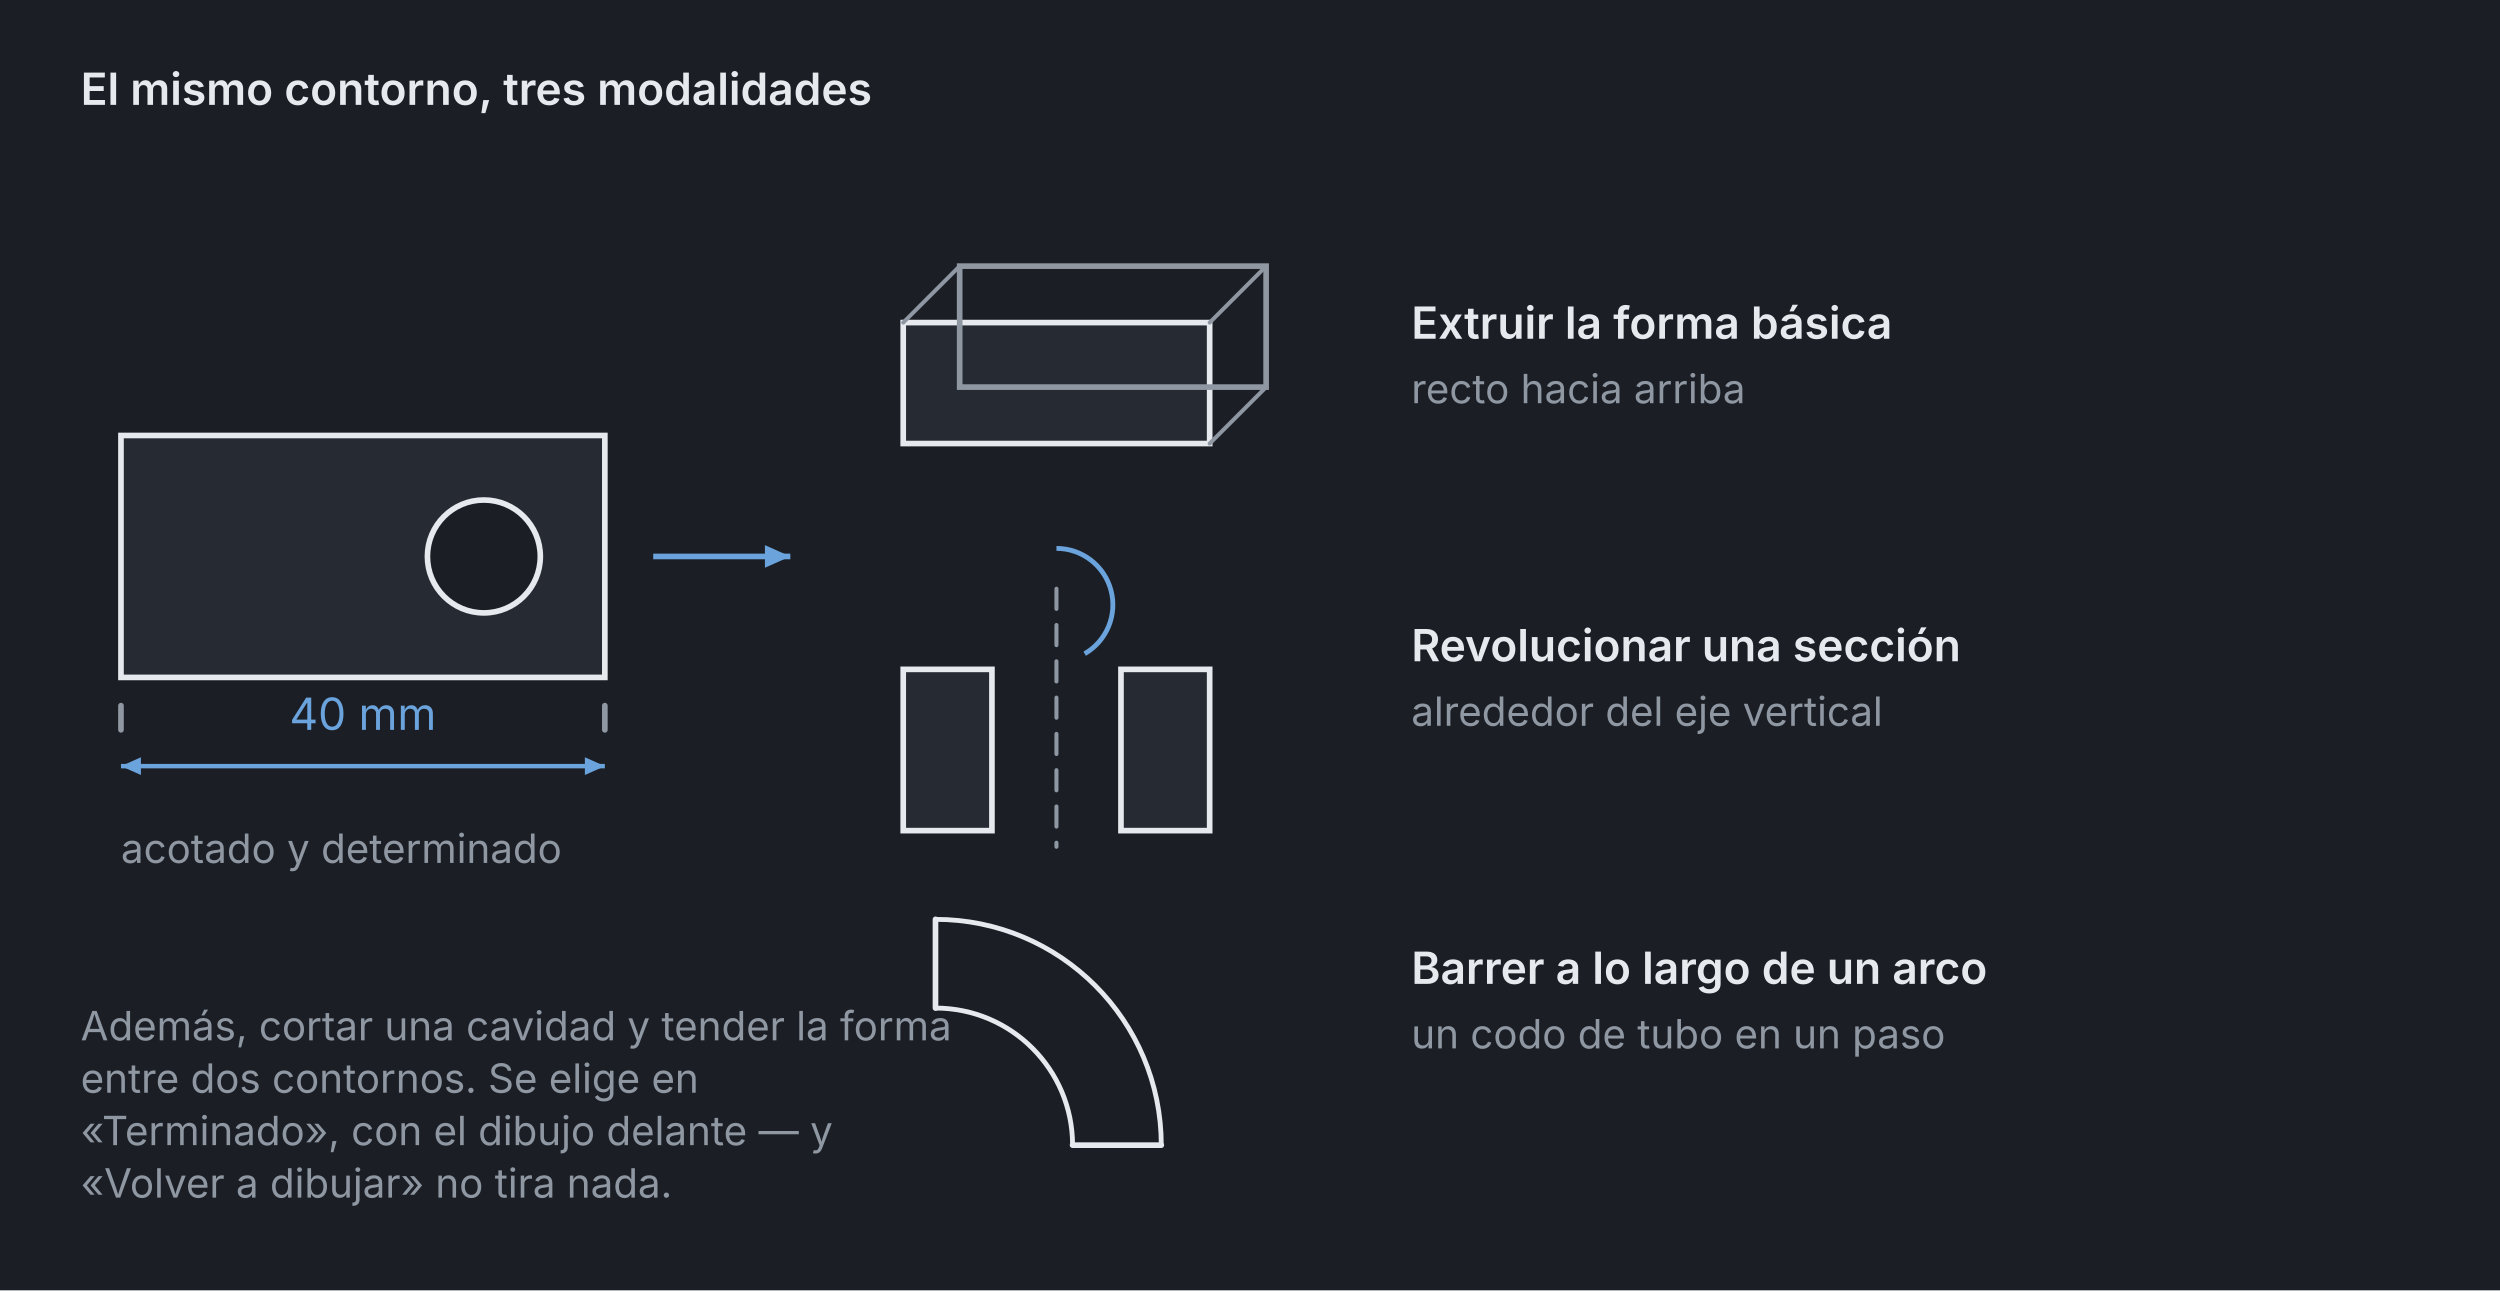
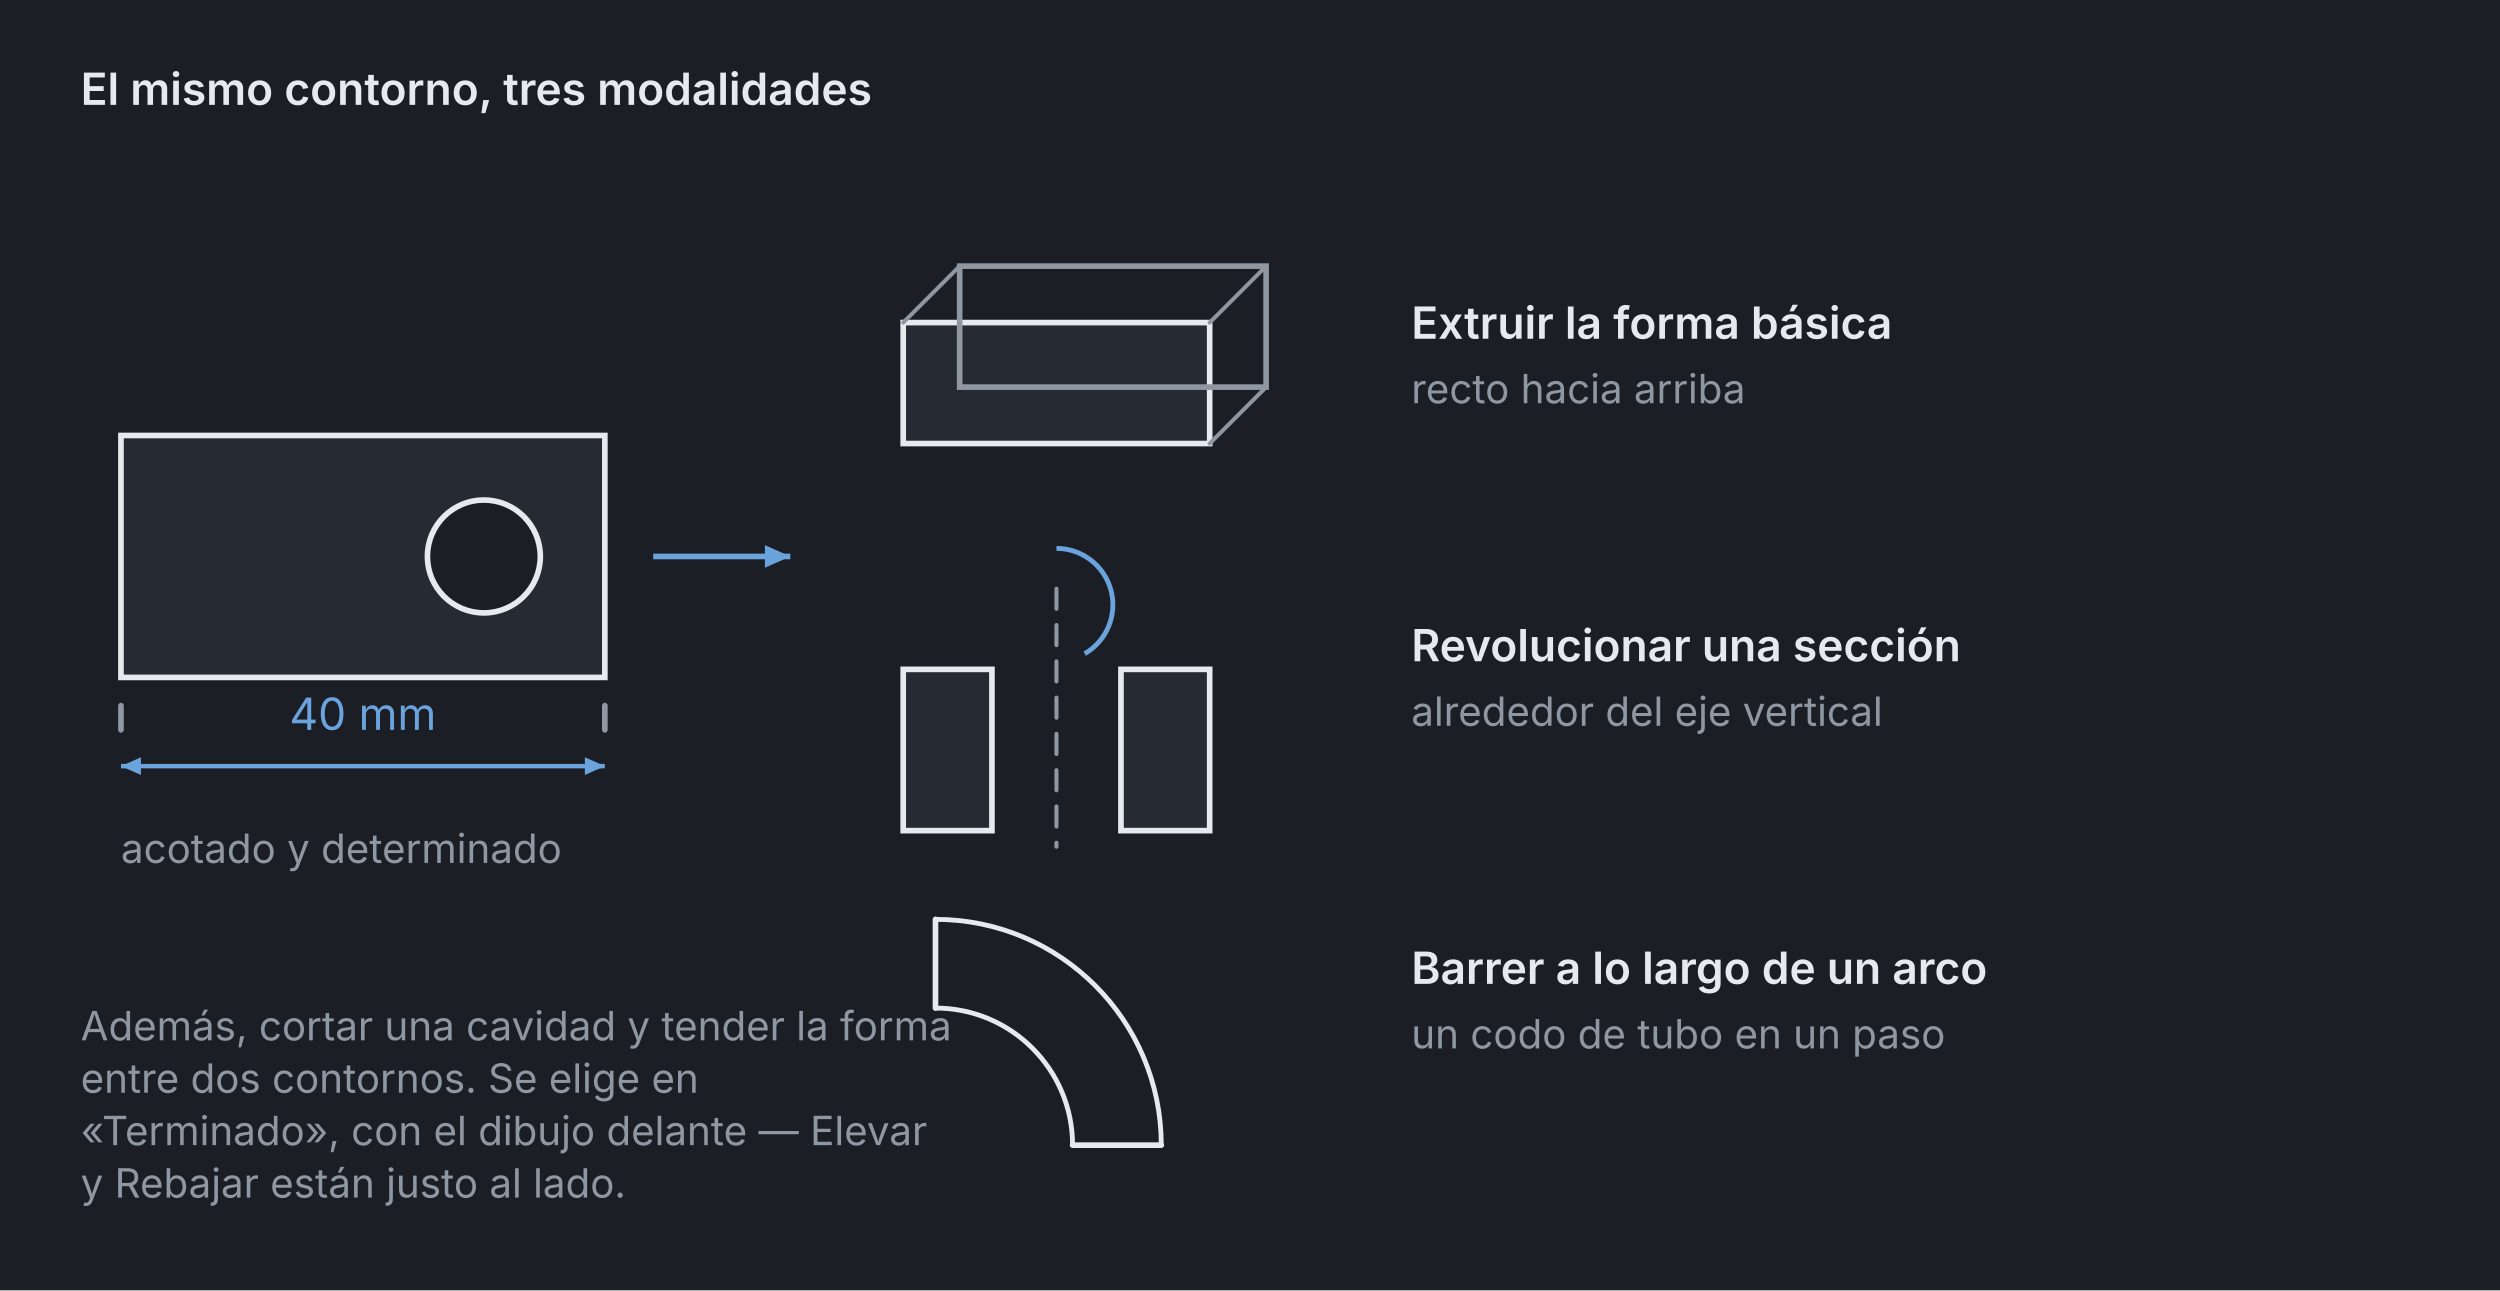
<svg xmlns="http://www.w3.org/2000/svg" viewBox="0 0 620 320" width="620" height="320">
  <defs>
    <marker id="arrow6ba3dd" viewBox="0 0 10 10" refX="9" refY="5" markerWidth="5" markerHeight="5" orient="auto-start-reverse">
      <path d="M 0 1 L 9 5 L 0 9 z" fill="#6ba3dd" />
    </marker>
  </defs>
  <rect x="0" y="0" width="620" height="320" fill="#1b1f25" />
  <text x="20" y="26" fill="#e6e9ee" font-size="11" font-family="system-ui, -apple-system, Segoe UI, sans-serif" text-anchor="start" font-weight="600">El mismo contorno, tres modalidades</text>
  <polygon points="30,108 150,108 150,168 30,168" fill="#262b33" stroke="#e6e9ee" stroke-width="1.4" />
  <circle cx="120" cy="138" r="14" fill="#1b1f25" stroke="#e6e9ee" stroke-width="1.4" />
  <line x1="30" y1="175" x2="30" y2="181" stroke="#8f97a2" stroke-width="1.4" stroke-linecap="round" />
  <line x1="150" y1="175" x2="150" y2="181" stroke="#8f97a2" stroke-width="1.4" stroke-linecap="round" />
  <line x1="30" y1="190" x2="150" y2="190" stroke="#6ba3dd" stroke-width="1.1" marker-start="url(#arrow6ba3dd)" marker-end="url(#arrow6ba3dd)" />
  <text x="90" y="181" fill="#6ba3dd" font-size="11" font-family="system-ui, -apple-system, Segoe UI, sans-serif" text-anchor="middle">40 mm</text>
  <text x="30" y="214" fill="#8f97a2" font-size="10" font-family="system-ui, -apple-system, Segoe UI, sans-serif" text-anchor="start">acotado y determinado</text>
  <line x1="162" y1="138" x2="196" y2="138" stroke="#6ba3dd" stroke-width="1.4" marker-end="url(#arrow6ba3dd)" />
  <text x="350" y="84" fill="#e6e9ee" font-size="11" font-family="system-ui, -apple-system, Segoe UI, sans-serif" text-anchor="start" font-weight="600">Extruir la forma básica</text>
  <text x="350" y="100" fill="#8f97a2" font-size="10" font-family="system-ui, -apple-system, Segoe UI, sans-serif" text-anchor="start">recto hacia arriba</text>
  <text x="350" y="164" fill="#e6e9ee" font-size="11" font-family="system-ui, -apple-system, Segoe UI, sans-serif" text-anchor="start" font-weight="600">Revolucionar una sección</text>
  <text x="350" y="180" fill="#8f97a2" font-size="10" font-family="system-ui, -apple-system, Segoe UI, sans-serif" text-anchor="start">alrededor del eje vertical</text>
  <text x="350" y="244" fill="#e6e9ee" font-size="11" font-family="system-ui, -apple-system, Segoe UI, sans-serif" text-anchor="start" font-weight="600">Barrer a lo largo de un arco</text>
  <text x="350" y="260" fill="#8f97a2" font-size="10" font-family="system-ui, -apple-system, Segoe UI, sans-serif" text-anchor="start">un codo de tubo en un paso</text>
  <polygon points="224,80 300,80 300,110 224,110" fill="#262b33" stroke="#e6e9ee" stroke-width="1.4" />
  <polygon points="238,66 314,66 314,96 238,96" fill="none" stroke="#8f97a2" stroke-width="1.4" />
  <line x1="224" y1="80" x2="238" y2="66" stroke="#8f97a2" stroke-width="1" stroke-linecap="round" />
  <line x1="300" y1="80" x2="314" y2="66" stroke="#8f97a2" stroke-width="1" stroke-linecap="round" />
  <line x1="300" y1="110" x2="314" y2="96" stroke="#8f97a2" stroke-width="1" stroke-linecap="round" />
  <line x1="262" y1="146" x2="262" y2="210" stroke="#8f97a2" stroke-width="1" stroke-dasharray="5 4" stroke-linecap="round" />
  <polygon points="224,166 246,166 246,206 224,206" fill="#262b33" stroke="#e6e9ee" stroke-width="1.4" />
  <polygon points="300,166 278,166 278,206 300,206" fill="#262b33" stroke="#e6e9ee" stroke-width="1.4" />
  <path d="M 262 136 A 14 14 0 0 1 269 162.12" fill="none" stroke="#6ba3dd" stroke-width="1.2" />
  <path d="M 232 228 A 56 56 0 0 1 288 284" fill="none" stroke="#e6e9ee" stroke-width="1.2" />
  <path d="M 232 250 A 34 34 0 0 1 266 284" fill="none" stroke="#e6e9ee" stroke-width="1.2" />
  <line x1="266" y1="284" x2="288" y2="284" stroke="#e6e9ee" stroke-width="1.4" stroke-linecap="round" />
  <line x1="232" y1="228" x2="232" y2="250" stroke="#e6e9ee" stroke-width="1.4" stroke-linecap="round" />
  <text x="20" y="258" fill="#8f97a2" font-size="10" font-family="system-ui, -apple-system, Segoe UI, sans-serif" text-anchor="start">Además, cortar una cavidad y tender la forma</text>
  <text x="20" y="271" fill="#8f97a2" font-size="10" font-family="system-ui, -apple-system, Segoe UI, sans-serif" text-anchor="start">entre dos contornos. Se elige en</text>
-   <text x="20" y="284" fill="#8f97a2" font-size="10" font-family="system-ui, -apple-system, Segoe UI, sans-serif" text-anchor="start">«Terminado», con el dibujo delante — y</text>
-   <text x="20" y="297" fill="#8f97a2" font-size="10" font-family="system-ui, -apple-system, Segoe UI, sans-serif" text-anchor="start">«Volver a dibujar» no tira nada.</text>
+   <text x="20" y="284" fill="#8f97a2" font-size="10" font-family="system-ui, -apple-system, Segoe UI, sans-serif" text-anchor="start">«Terminado», con el dibujo delante — Elevar</text>
+   <text x="20" y="297" fill="#8f97a2" font-size="10" font-family="system-ui, -apple-system, Segoe UI, sans-serif" text-anchor="start">y Rebajar están justo al lado.</text>
</svg>
